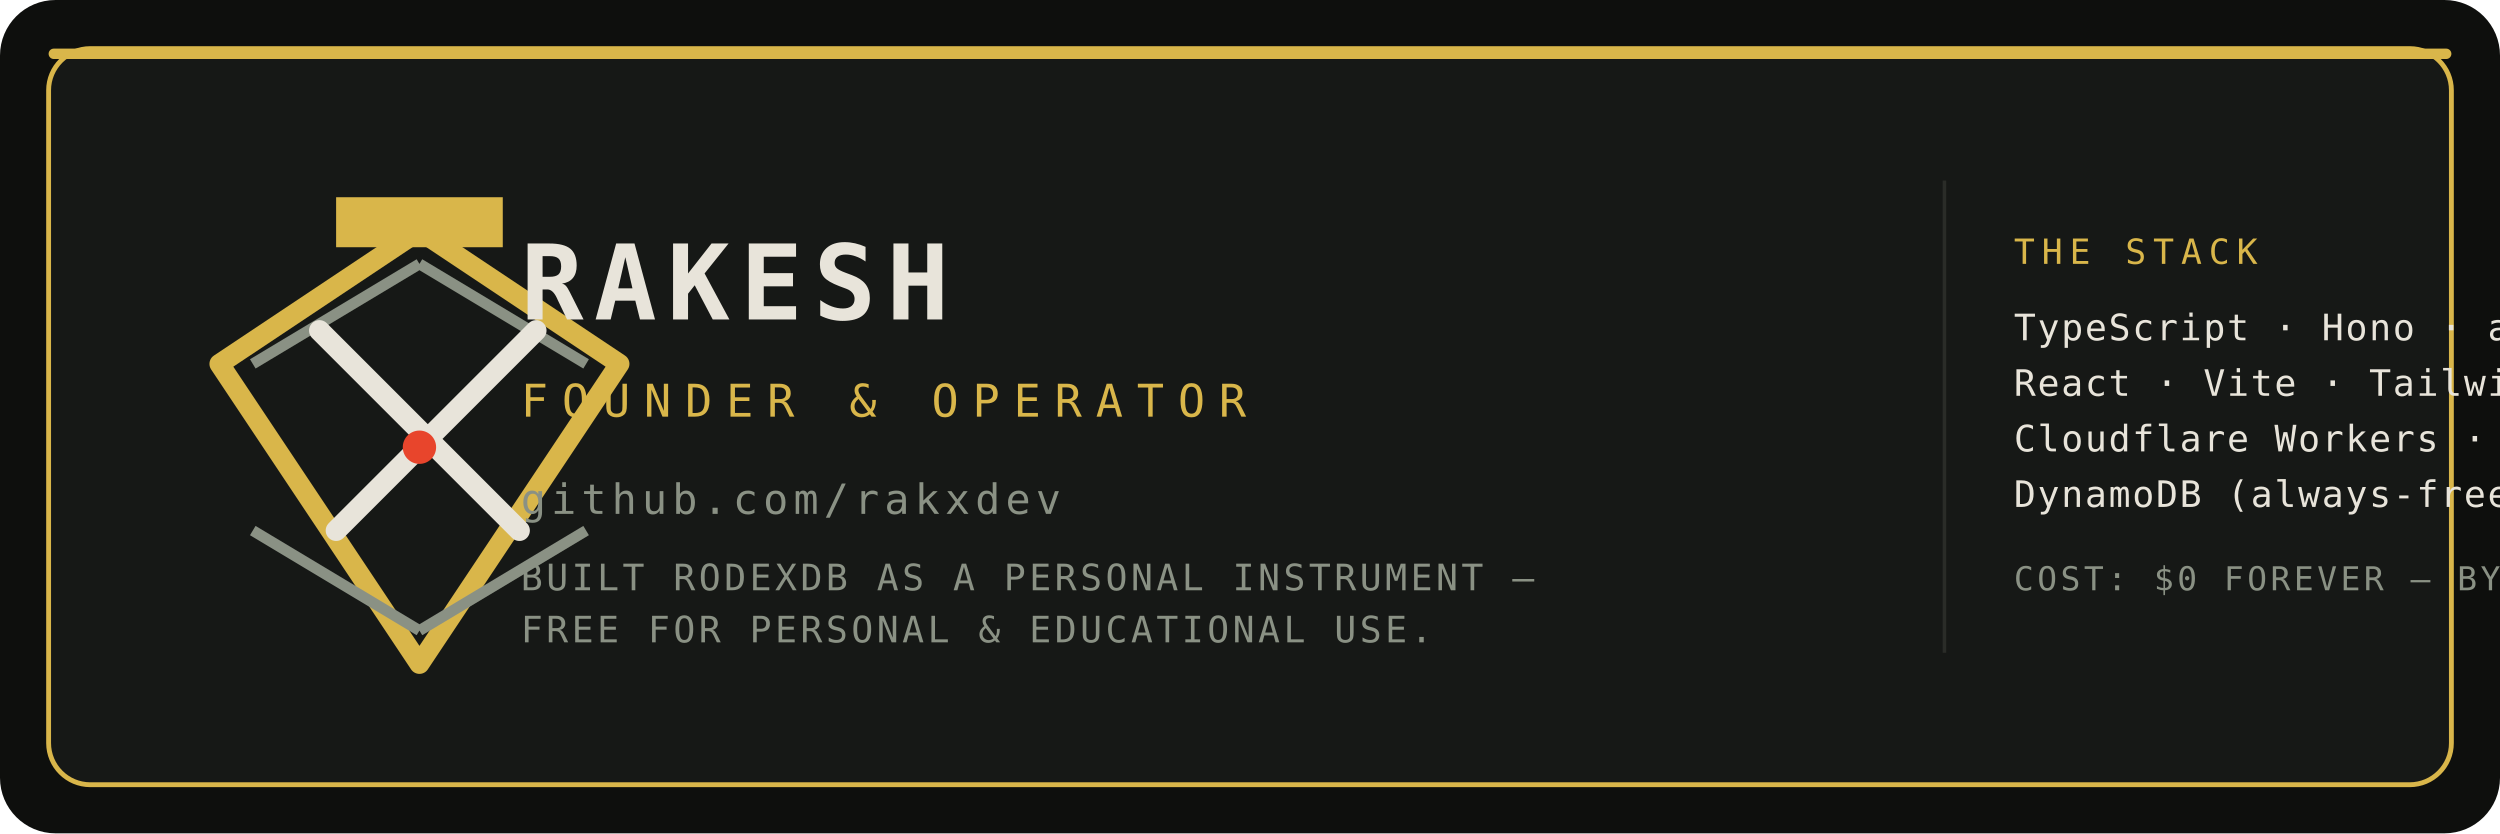
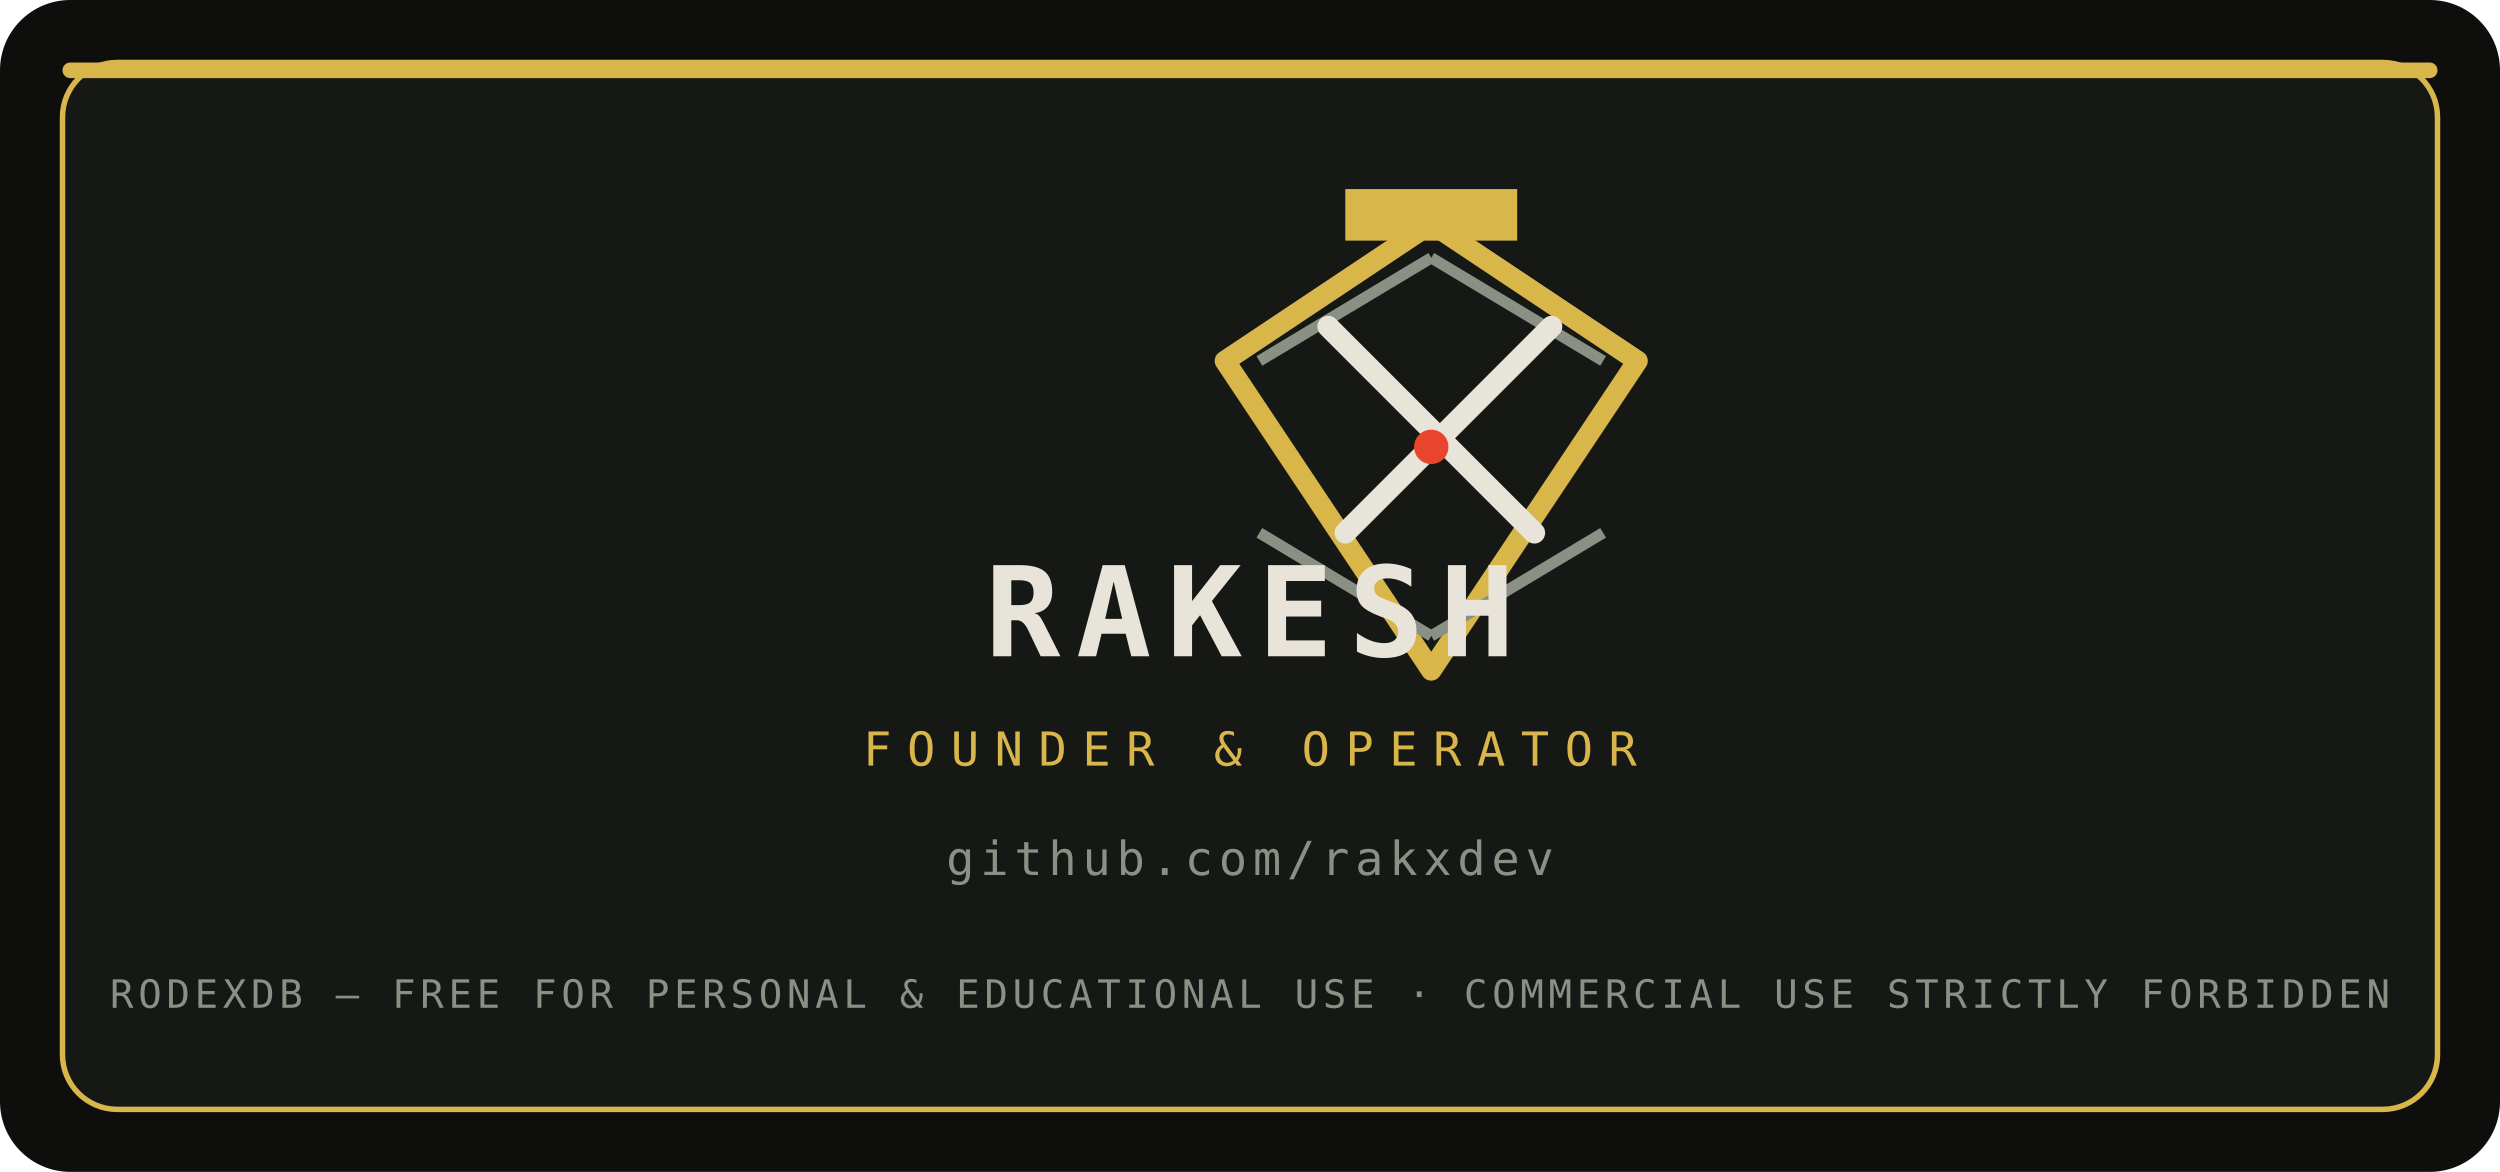
- <svg xmlns="http://www.w3.org/2000/svg" viewBox="0 0 720 240" role="img" aria-label="Founder card: Rakesh (rakxdev), founder and operator of RodexDB">
+ <svg xmlns="http://www.w3.org/2000/svg" viewBox="0 0 640 300" role="img" aria-label="Founder card: Rakesh (rakxdev), founder and operator of RodexDB">
  <style>
    .bg   { fill: #0e0f0d; }
    .panel{ fill: #161816; }
    .line { stroke: #2a2c28; }
    .ink  { fill: #e8e4da; }
    .dim  { fill: #8a9184; }
    .gold { fill: #d9b64a; }
    .red  { fill: #e8452c; }
    .mono { font-family: ui-monospace, SFMono-Regular, Menlo, Consolas, monospace; }
    @media (prefers-color-scheme: light) {
      .bg   { fill: #fdfdfc; }
      .panel{ fill: #f4f3ef; }
      .line { stroke: #dcdad2; }
      .ink  { fill: #1a1b19; }
      .dim  { fill: #6b7064; }
    }
  </style>
-   <rect class="bg" width="720" height="240" rx="16" />
-   <rect x="14" y="14" width="692" height="212" rx="12" class="panel" stroke="#d9b64a" stroke-width="1.4" />
-   <rect x="14" y="14" width="692" height="3" rx="1.5" fill="#d9b64a" />
-   <g transform="translate(44,52) scale(2.4)">
+   <rect class="bg" width="640" height="300" rx="18" />
+   <rect x="16" y="16" width="608" height="268" rx="14" class="panel" stroke="#d9b64a" stroke-width="1.4" />
+   <rect x="16" y="16" width="608" height="4" rx="2" fill="#d9b64a" />
+   <g transform="translate(296,44) scale(2.2)">
    <path d="M32 6 L56 22 L32 58 L8 22 Z" fill="none" stroke="#d9b64a" stroke-width="2.4" stroke-linejoin="round" />
    <path d="M32 10 L52 22 M32 10 L12 22 M32 54 L52 42 M32 54 L12 42" stroke="#8a9184" stroke-width="1.3" />
    <path d="M20 18 L44 42 M46 18 L22 42" stroke="#e8e4da" stroke-width="2.5" stroke-linecap="round" />
    <circle cx="32" cy="32" r="2" fill="#e8452c" />
    <rect x="22" y="2" width="20" height="6" fill="#d9b64a" />
  </g>
-   <text x="150" y="92" class="mono ink" font-size="30" font-weight="700" letter-spacing="3">RAKESH</text>
-   <text x="150" y="120" class="mono gold" font-size="13" letter-spacing="4">FOUNDER &amp; OPERATOR</text>
-   <text x="150" y="148" class="mono dim" font-size="12" letter-spacing="1.5">github.com/rakxdev</text>
-   <text x="150" y="170" class="mono dim" font-size="10.5" letter-spacing="1">BUILT RODEXDB AS A PERSONAL INSTRUMENT —</text>
-   <text x="150" y="185" class="mono dim" font-size="10.5" letter-spacing="1">FREE FOR PERSONAL &amp; EDUCATIONAL USE.</text>
-   <line x1="560" y1="52" x2="560" y2="188" class="line" stroke-width="1" />
-   <text x="580" y="76" class="mono gold" font-size="10" letter-spacing="2">THE STACK</text>
-   <text x="580" y="98" class="mono ink" font-size="10.5" letter-spacing="0.5">TypeScript · Hono · aws4fetch</text>
-   <text x="580" y="114" class="mono ink" font-size="10.5" letter-spacing="0.5">React · Vite · Tailwind · Framer</text>
-   <text x="580" y="130" class="mono ink" font-size="10.5" letter-spacing="0.5">Cloudflare Workers · Pages · DO</text>
-   <text x="580" y="146" class="mono ink" font-size="10.5" letter-spacing="0.5">DynamoDB (always-free)</text>
-   <text x="580" y="170" class="mono dim" font-size="9.5" letter-spacing="1">COST: $0 FOREVER — BY DESIGN</text>
+   <text x="320" y="168" text-anchor="middle" class="mono ink" font-size="32" font-weight="700" letter-spacing="4">RAKESH</text>
+   <text x="320" y="196" text-anchor="middle" class="mono gold" font-size="12" letter-spacing="4">FOUNDER &amp; OPERATOR</text>
+   <text x="320" y="224" text-anchor="middle" class="mono dim" font-size="12" letter-spacing="1.5">github.com/rakxdev</text>
+   <text x="320" y="258" text-anchor="middle" class="mono dim" font-size="10" letter-spacing="1.2">RODEXDB — FREE FOR PERSONAL &amp; EDUCATIONAL USE · COMMERCIAL USE STRICTLY FORBIDDEN</text>
</svg>
